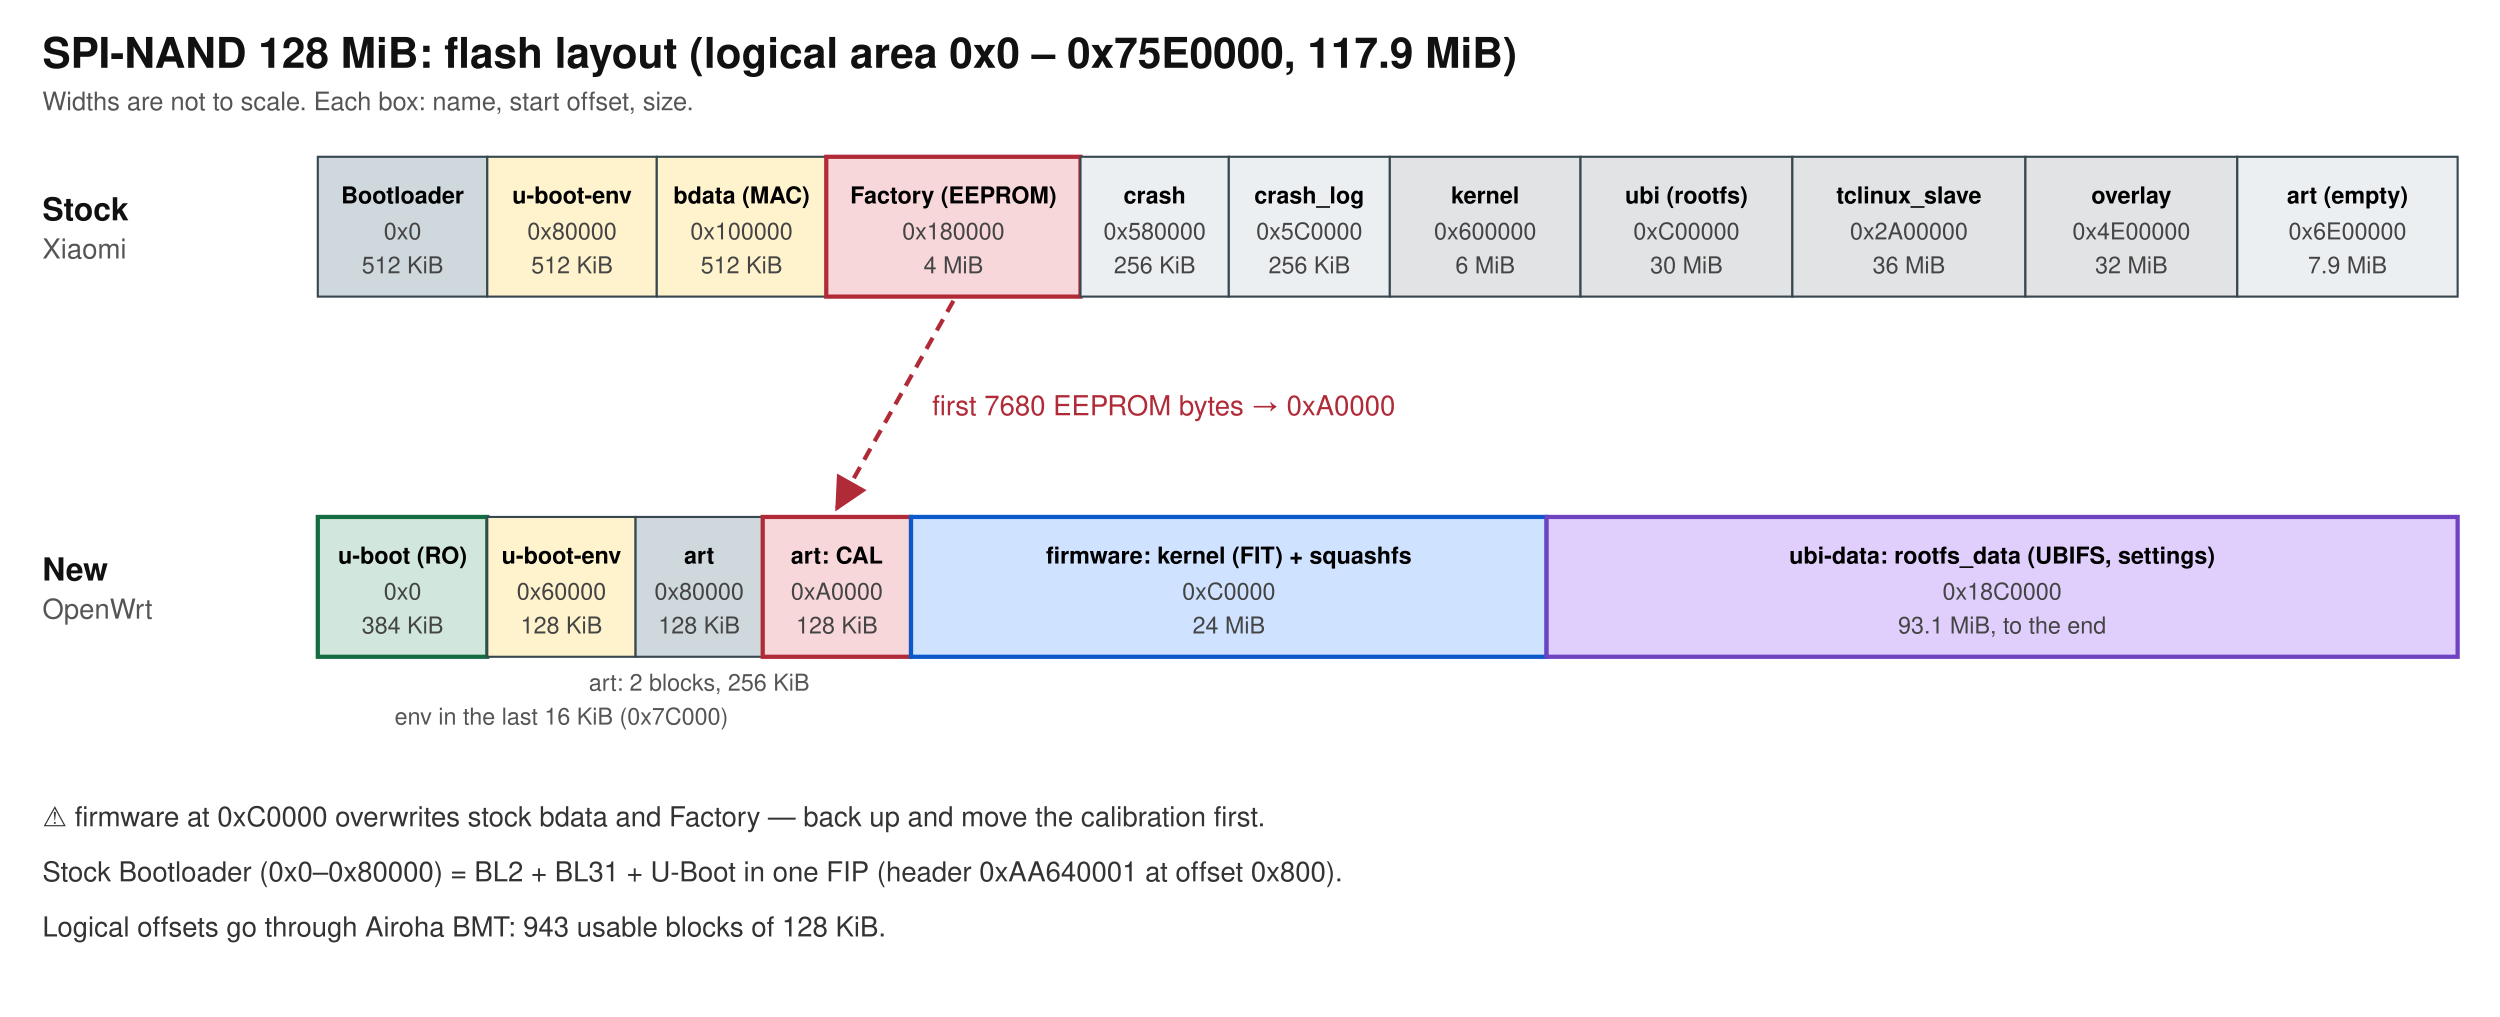
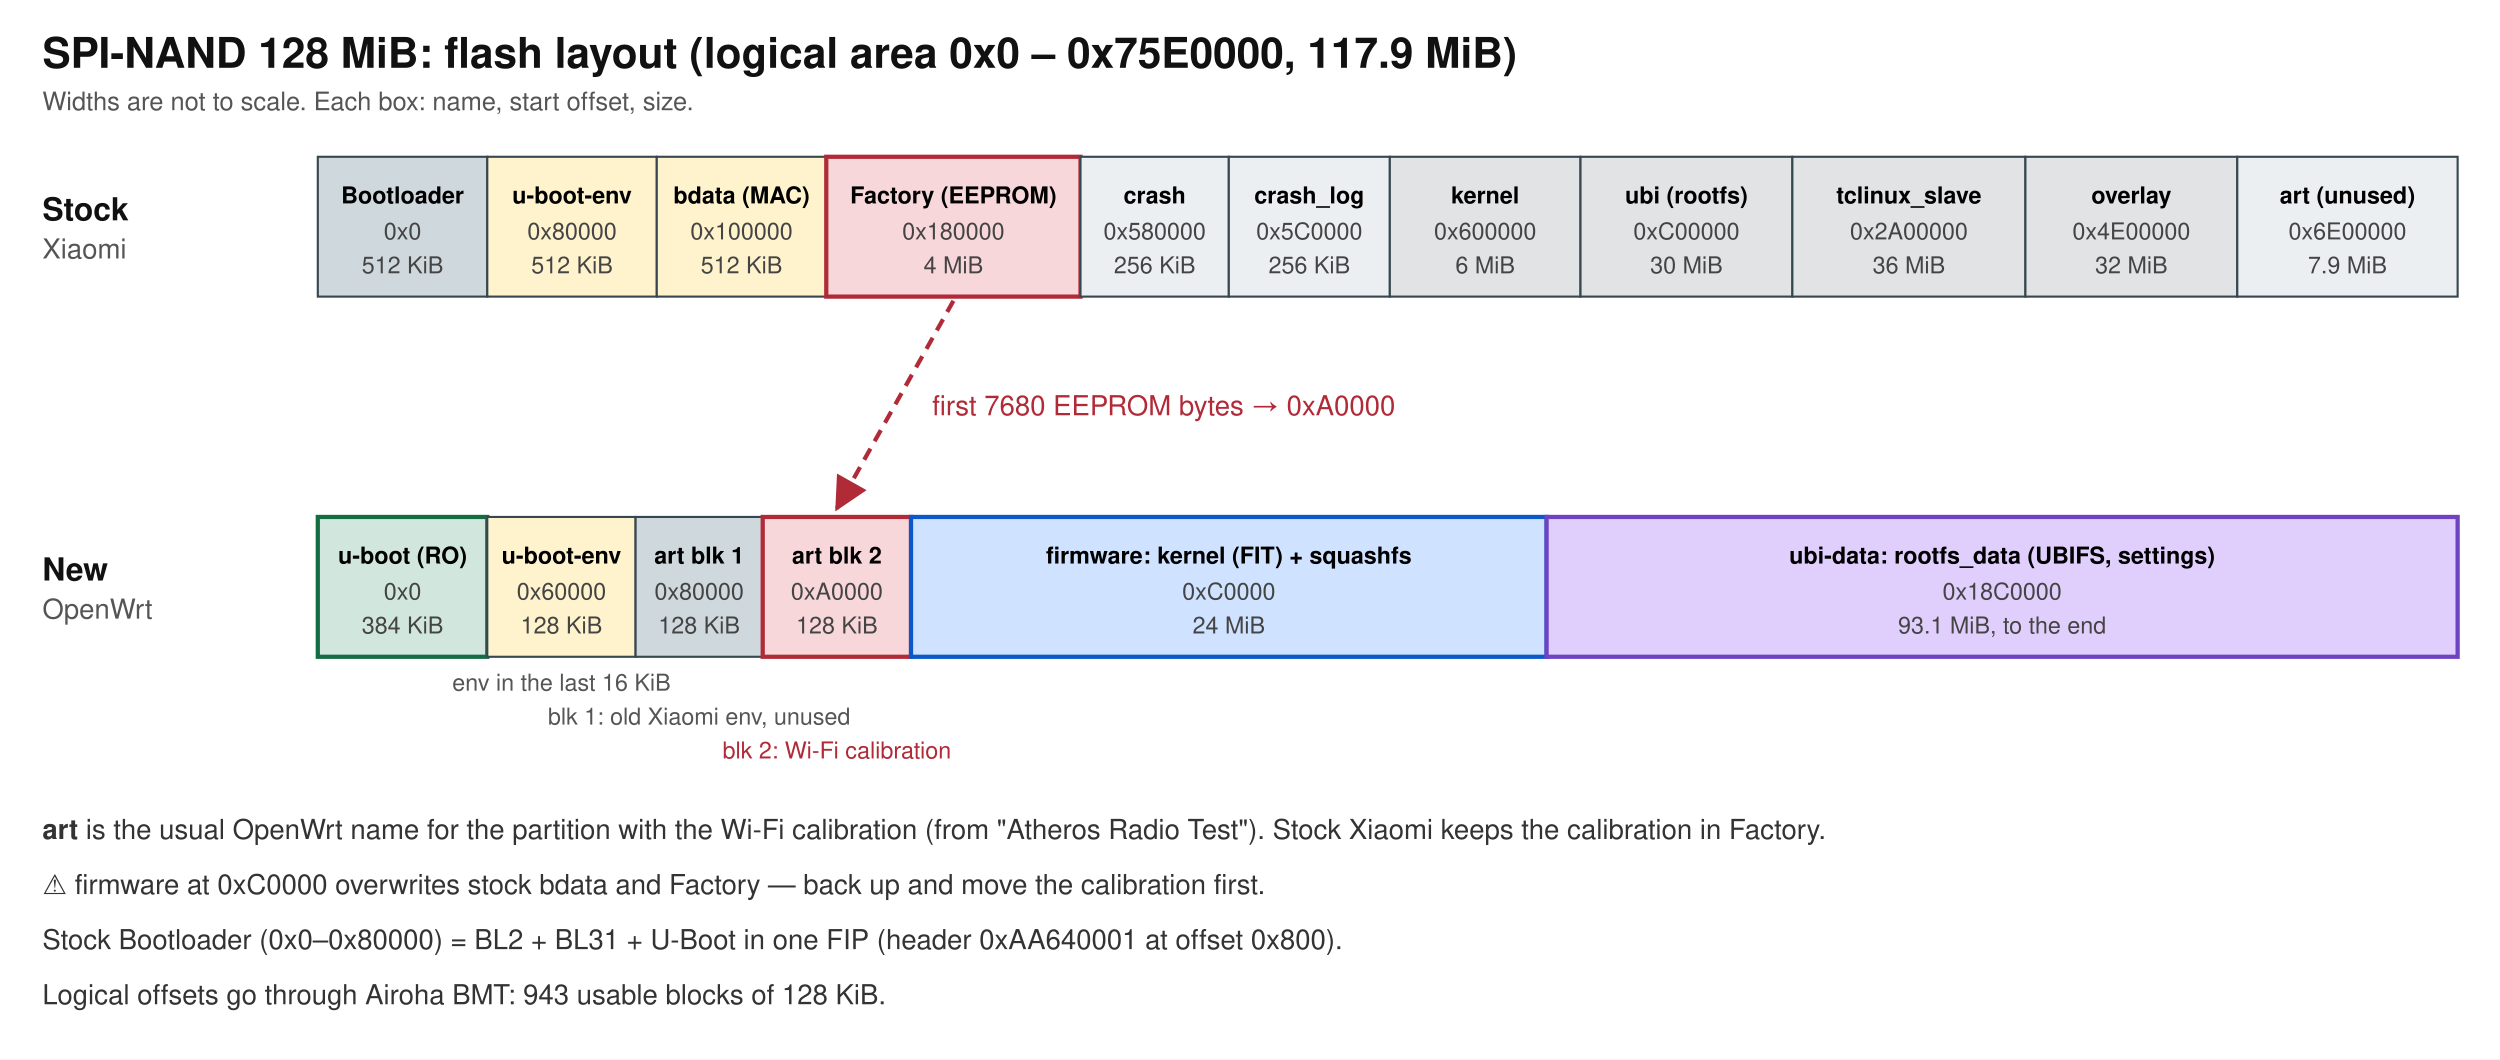
- <svg xmlns="http://www.w3.org/2000/svg" width="1180" height="480" viewBox="0 0 1180 480" font-family="Helvetica, Arial, sans-serif">
-   <rect width="1180" height="480" fill="#ffffff" />
+ <svg xmlns="http://www.w3.org/2000/svg" width="1180" height="500" viewBox="0 0 1180 500" font-family="Helvetica, Arial, sans-serif">
+   <rect width="1180" height="500" fill="#ffffff" />
  <text x="20" y="32" font-size="20" font-weight="bold" fill="#111">SPI-NAND 128 MiB: flash layout (logical area 0x0 – 0x75E0000, 117.9 MiB)</text>
  <text x="20" y="52" font-size="12" fill="#555">Widths are not to scale. Each box: name, start offset, size.</text>
  <text x="20" y="104" font-size="15" font-weight="bold" fill="#111">Stock</text>
  <text x="20" y="122" font-size="13" fill="#555">Xiaomi</text>
  <g font-size="11" text-anchor="middle">
    <rect x="150" y="74" width="80" height="66" fill="#cfd8dc" stroke="#37474f" />
    <text x="190" y="96" font-weight="bold">Bootloader</text>
    <text x="190" y="113" fill="#444">0x0</text>
    <text x="190" y="129" fill="#444">512 KiB</text>
    <rect x="230" y="74" width="80" height="66" fill="#fff3cd" stroke="#37474f" />
    <text x="270" y="96" font-weight="bold">u-boot-env</text>
    <text x="270" y="113" fill="#444">0x80000</text>
    <text x="270" y="129" fill="#444">512 KiB</text>
    <rect x="310" y="74" width="80" height="66" fill="#fff3cd" stroke="#37474f" />
    <text x="350" y="96" font-weight="bold">bdata (MAC)</text>
    <text x="350" y="113" fill="#444">0x100000</text>
    <text x="350" y="129" fill="#444">512 KiB</text>
    <rect x="390" y="74" width="120" height="66" fill="#f8d7da" stroke="#b02a37" stroke-width="2" />
    <text x="450" y="96" font-weight="bold">Factory (EEPROM)</text>
    <text x="450" y="113" fill="#444">0x180000</text>
    <text x="450" y="129" fill="#444">4 MiB</text>
    <rect x="510" y="74" width="70" height="66" fill="#eceff1" stroke="#37474f" />
    <text x="545" y="96" font-weight="bold">crash</text>
    <text x="545" y="113" fill="#444">0x580000</text>
    <text x="545" y="129" fill="#444">256 KiB</text>
    <rect x="580" y="74" width="76" height="66" fill="#eceff1" stroke="#37474f" />
    <text x="618" y="96" font-weight="bold">crash_log</text>
    <text x="618" y="113" fill="#444">0x5C0000</text>
    <text x="618" y="129" fill="#444">256 KiB</text>
    <rect x="656" y="74" width="90" height="66" fill="#e2e3e5" stroke="#37474f" />
    <text x="701" y="96" font-weight="bold">kernel</text>
    <text x="701" y="113" fill="#444">0x600000</text>
    <text x="701" y="129" fill="#444">6 MiB</text>
    <rect x="746" y="74" width="100" height="66" fill="#e2e3e5" stroke="#37474f" />
    <text x="796" y="96" font-weight="bold">ubi (rootfs)</text>
    <text x="796" y="113" fill="#444">0xC00000</text>
    <text x="796" y="129" fill="#444">30 MiB</text>
    <rect x="846" y="74" width="110" height="66" fill="#e2e3e5" stroke="#37474f" />
    <text x="901" y="96" font-weight="bold">tclinux_slave</text>
    <text x="901" y="113" fill="#444">0x2A00000</text>
    <text x="901" y="129" fill="#444">36 MiB</text>
    <rect x="956" y="74" width="100" height="66" fill="#e2e3e5" stroke="#37474f" />
    <text x="1006" y="96" font-weight="bold">overlay</text>
    <text x="1006" y="113" fill="#444">0x4E00000</text>
    <text x="1006" y="129" fill="#444">32 MiB</text>
    <rect x="1056" y="74" width="104" height="66" fill="#eceff1" stroke="#37474f" />
-     <text x="1108" y="96" font-weight="bold">art (empty)</text>
+     <text x="1108" y="96" font-weight="bold">art (unused)</text>
    <text x="1108" y="113" fill="#444">0x6E00000</text>
    <text x="1108" y="129" fill="#444">7.9 MiB</text>
  </g>
  <text x="20" y="274" font-size="15" font-weight="bold" fill="#111">New</text>
  <text x="20" y="292" font-size="13" fill="#555">OpenWrt</text>
  <g font-size="11" text-anchor="middle">
    <rect x="150" y="244" width="80" height="66" fill="#d1e7dd" stroke="#146c43" stroke-width="2" />
    <text x="190" y="266" font-weight="bold">u-boot (RO)</text>
    <text x="190" y="283" fill="#444">0x0</text>
    <text x="190" y="299" fill="#444">384 KiB</text>
    <rect x="230" y="244" width="70" height="66" fill="#fff3cd" stroke="#37474f" />
    <text x="265" y="266" font-weight="bold">u-boot-env</text>
    <text x="265" y="283" fill="#444">0x60000</text>
    <text x="265" y="299" fill="#444">128 KiB</text>
    <rect x="300" y="244" width="60" height="66" fill="#cfd8dc" stroke="#37474f" />
-     <text x="330" y="266" font-weight="bold">art</text>
+     <text x="330" y="266" font-weight="bold">art blk 1</text>
    <text x="330" y="283" fill="#444">0x80000</text>
    <text x="330" y="299" fill="#444">128 KiB</text>
    <rect x="360" y="244" width="70" height="66" fill="#f8d7da" stroke="#b02a37" stroke-width="2" />
-     <text x="395" y="266" font-weight="bold">art: CAL</text>
+     <text x="395" y="266" font-weight="bold">art blk 2</text>
    <text x="395" y="283" fill="#444">0xA0000</text>
    <text x="395" y="299" fill="#444">128 KiB</text>
    <rect x="430" y="244" width="300" height="66" fill="#cfe2ff" stroke="#0a58ca" stroke-width="2" />
    <text x="580" y="266" font-weight="bold">firmware: kernel (FIT) + squashfs</text>
    <text x="580" y="283" fill="#444">0xC0000</text>
    <text x="580" y="299" fill="#444">24 MiB</text>
    <rect x="730" y="244" width="430" height="66" fill="#e0cffc" stroke="#6f42c1" stroke-width="2" />
    <text x="945" y="266" font-weight="bold">ubi-data: rootfs_data (UBIFS, settings)</text>
    <text x="945" y="283" fill="#444">0x18C0000</text>
    <text x="945" y="299" fill="#444">93.1 MiB, to the end</text>
  </g>
-   <text x="330" y="326" font-size="11" fill="#555" text-anchor="middle">art: 2 blocks, 256 KiB</text>
-   <text x="265" y="342" font-size="11" fill="#555" text-anchor="middle">env in the last 16 KiB (0x7C000)</text>
+   <text x="265" y="326" font-size="11" fill="#555" text-anchor="middle">env in the last 16 KiB</text>
+   <text x="330" y="342" font-size="11" fill="#555" text-anchor="middle">blk 1: old Xiaomi env, unused</text>
+   <text x="395" y="358" font-size="11" fill="#b02a37" text-anchor="middle">blk 2: Wi-Fi calibration</text>
  <g font-size="13" fill="#111">
    <line x1="450" y1="142" x2="395" y2="240" stroke="#b02a37" stroke-width="2" stroke-dasharray="6 4" marker-end="url(#a)" />
    <text x="440" y="196" fill="#b02a37">first 7680 EEPROM bytes → 0xA0000</text>
  </g>
  <defs>
    <marker id="a" viewBox="0 0 10 10" refX="9" refY="5" markerWidth="8" markerHeight="8" orient="auto">
      <path d="M0,0 L10,5 L0,10 z" fill="#b02a37" />
    </marker>
  </defs>
  <g font-size="13" fill="#333">
-     <text x="20" y="390">⚠ firmware at 0xC0000 overwrites stock bdata and Factory — back up and move the calibration first.</text>
-     <text x="20" y="416">Stock Bootloader (0x0–0x80000) = BL2 + BL31 + U-Boot in one FIP (header 0xAA640001 at offset 0x800).</text>
-     <text x="20" y="442">Logical offsets go through Airoha BMT: 943 usable blocks of 128 KiB.</text>
+     <text x="20" y="396">
+       <tspan font-weight="bold">art</tspan> is the usual OpenWrt name for the partition with the Wi-Fi calibration (from "Atheros Radio Test"). Stock Xiaomi keeps the calibration in Factory.</text>
+     <text x="20" y="422">⚠ firmware at 0xC0000 overwrites stock bdata and Factory — back up and move the calibration first.</text>
+     <text x="20" y="448">Stock Bootloader (0x0–0x80000) = BL2 + BL31 + U-Boot in one FIP (header 0xAA640001 at offset 0x800).</text>
+     <text x="20" y="474">Logical offsets go through Airoha BMT: 943 usable blocks of 128 KiB.</text>
  </g>
</svg>
